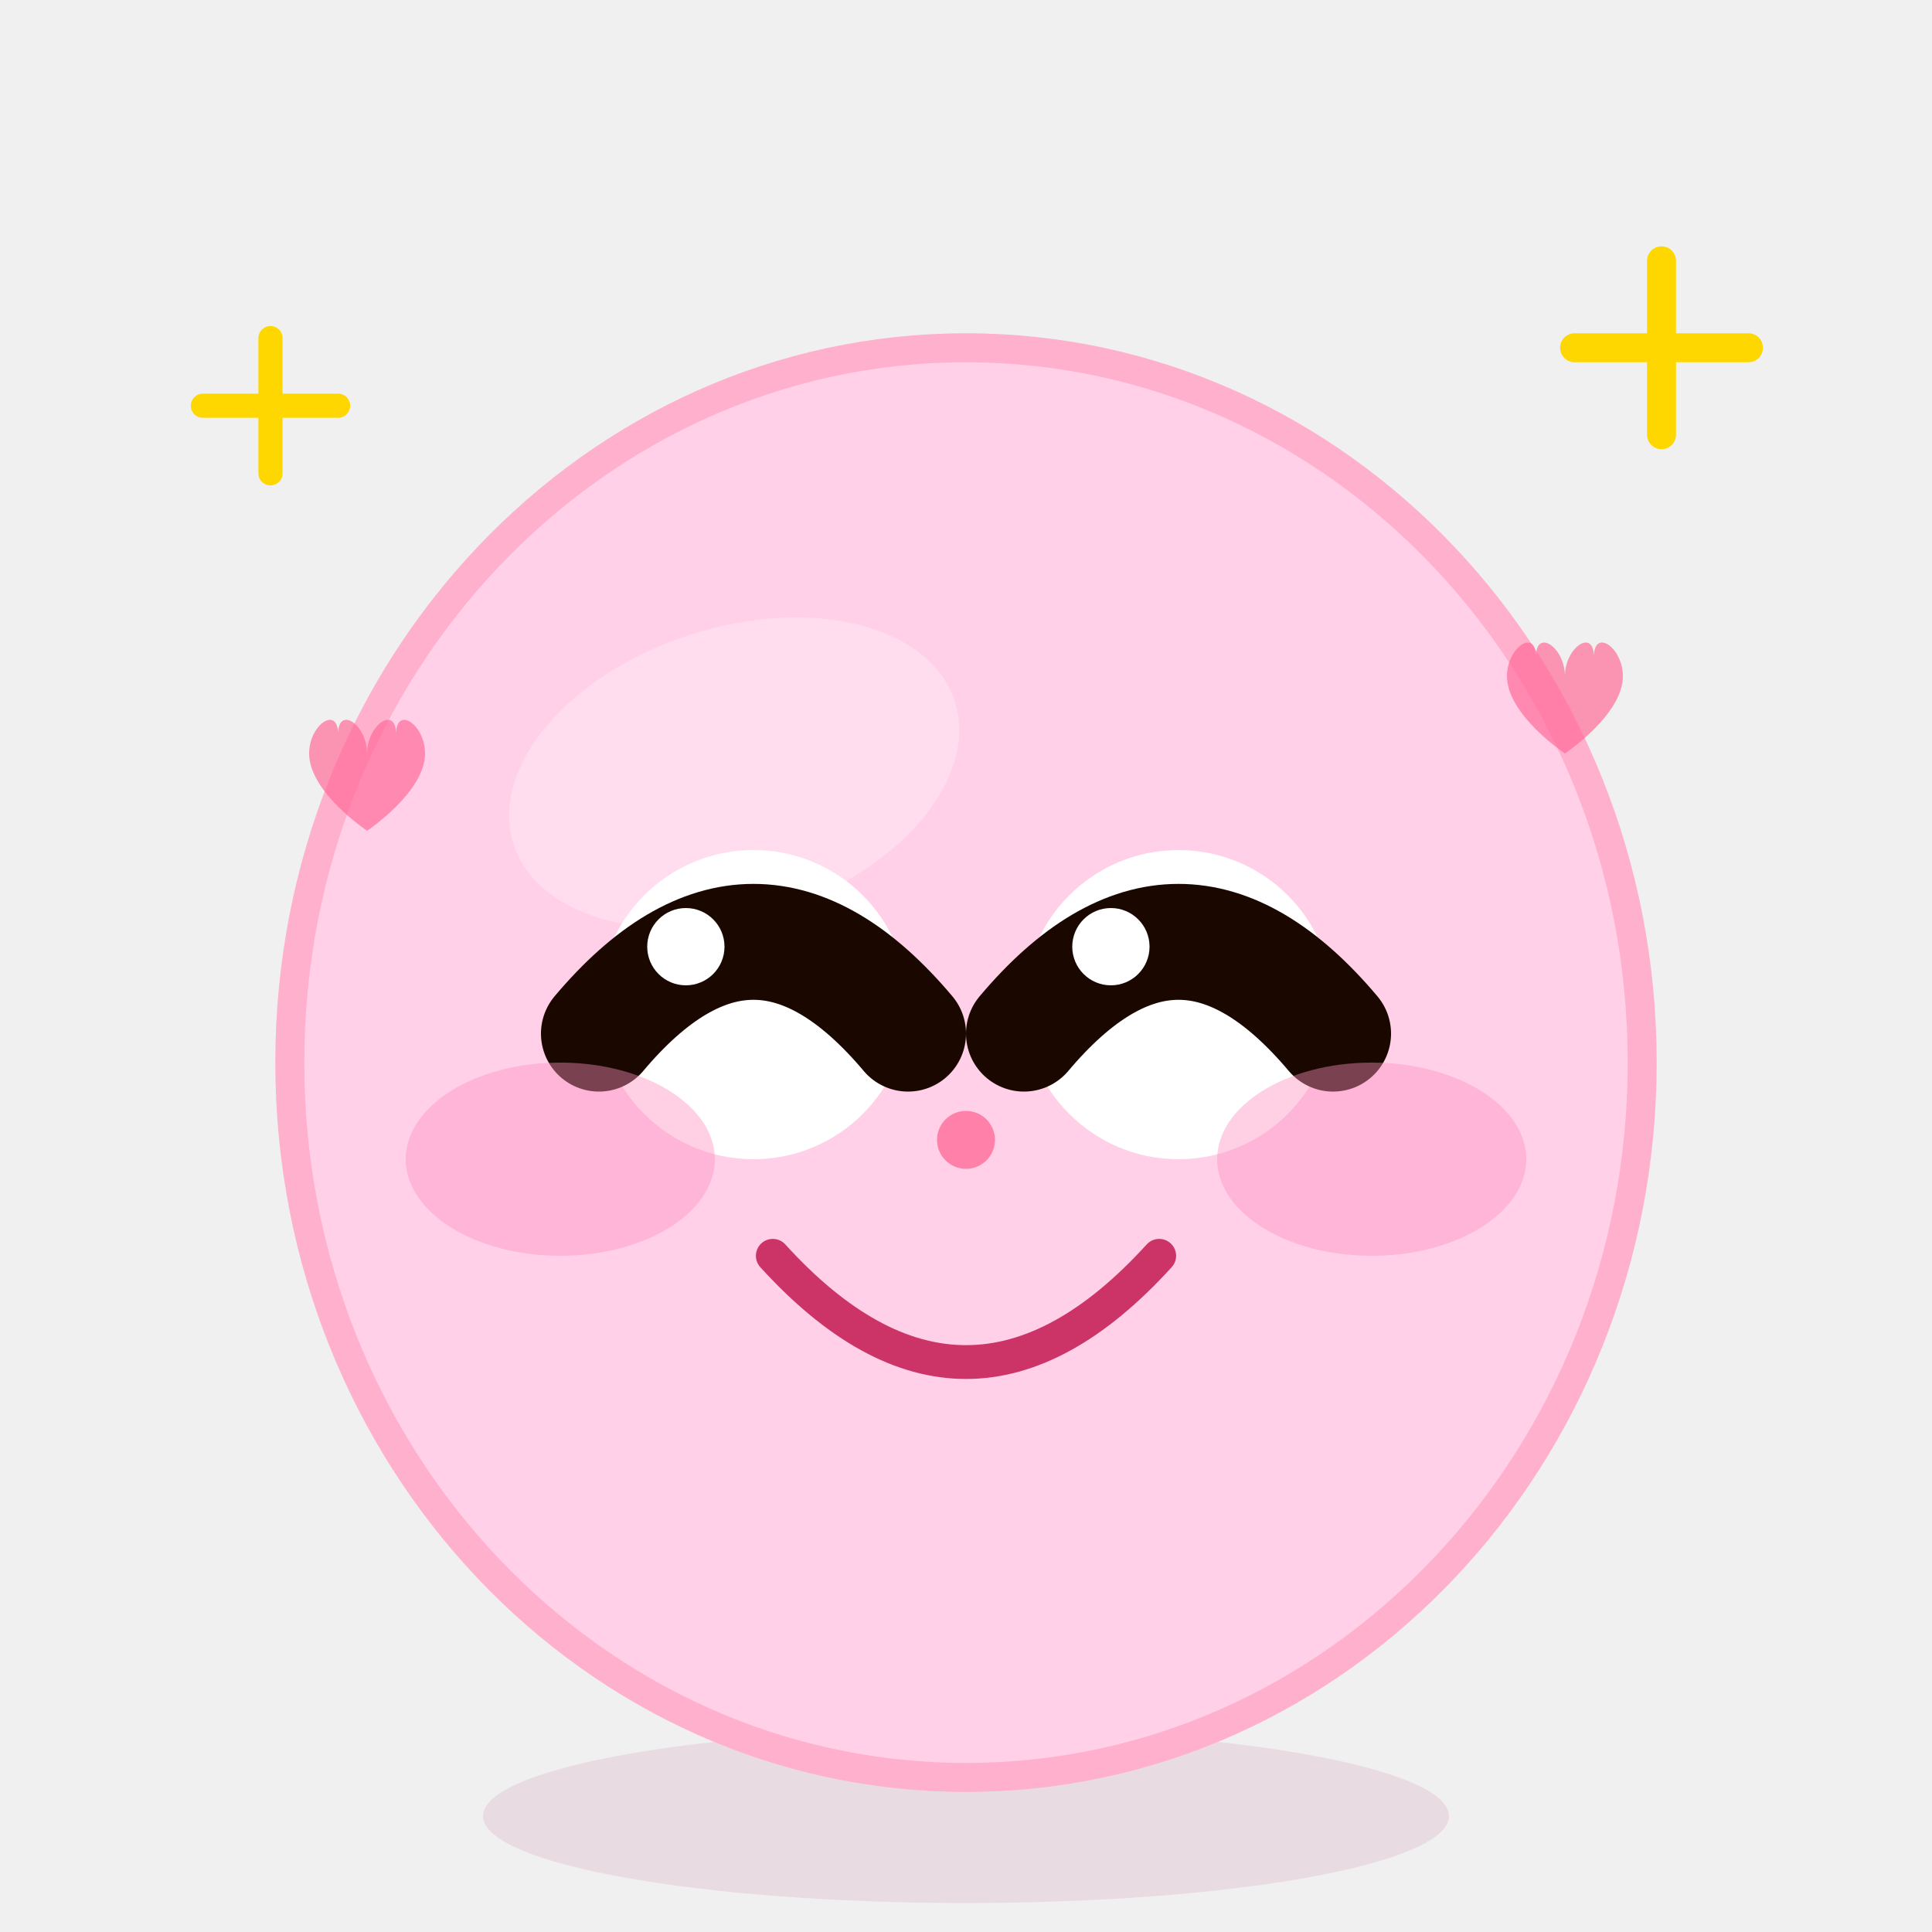
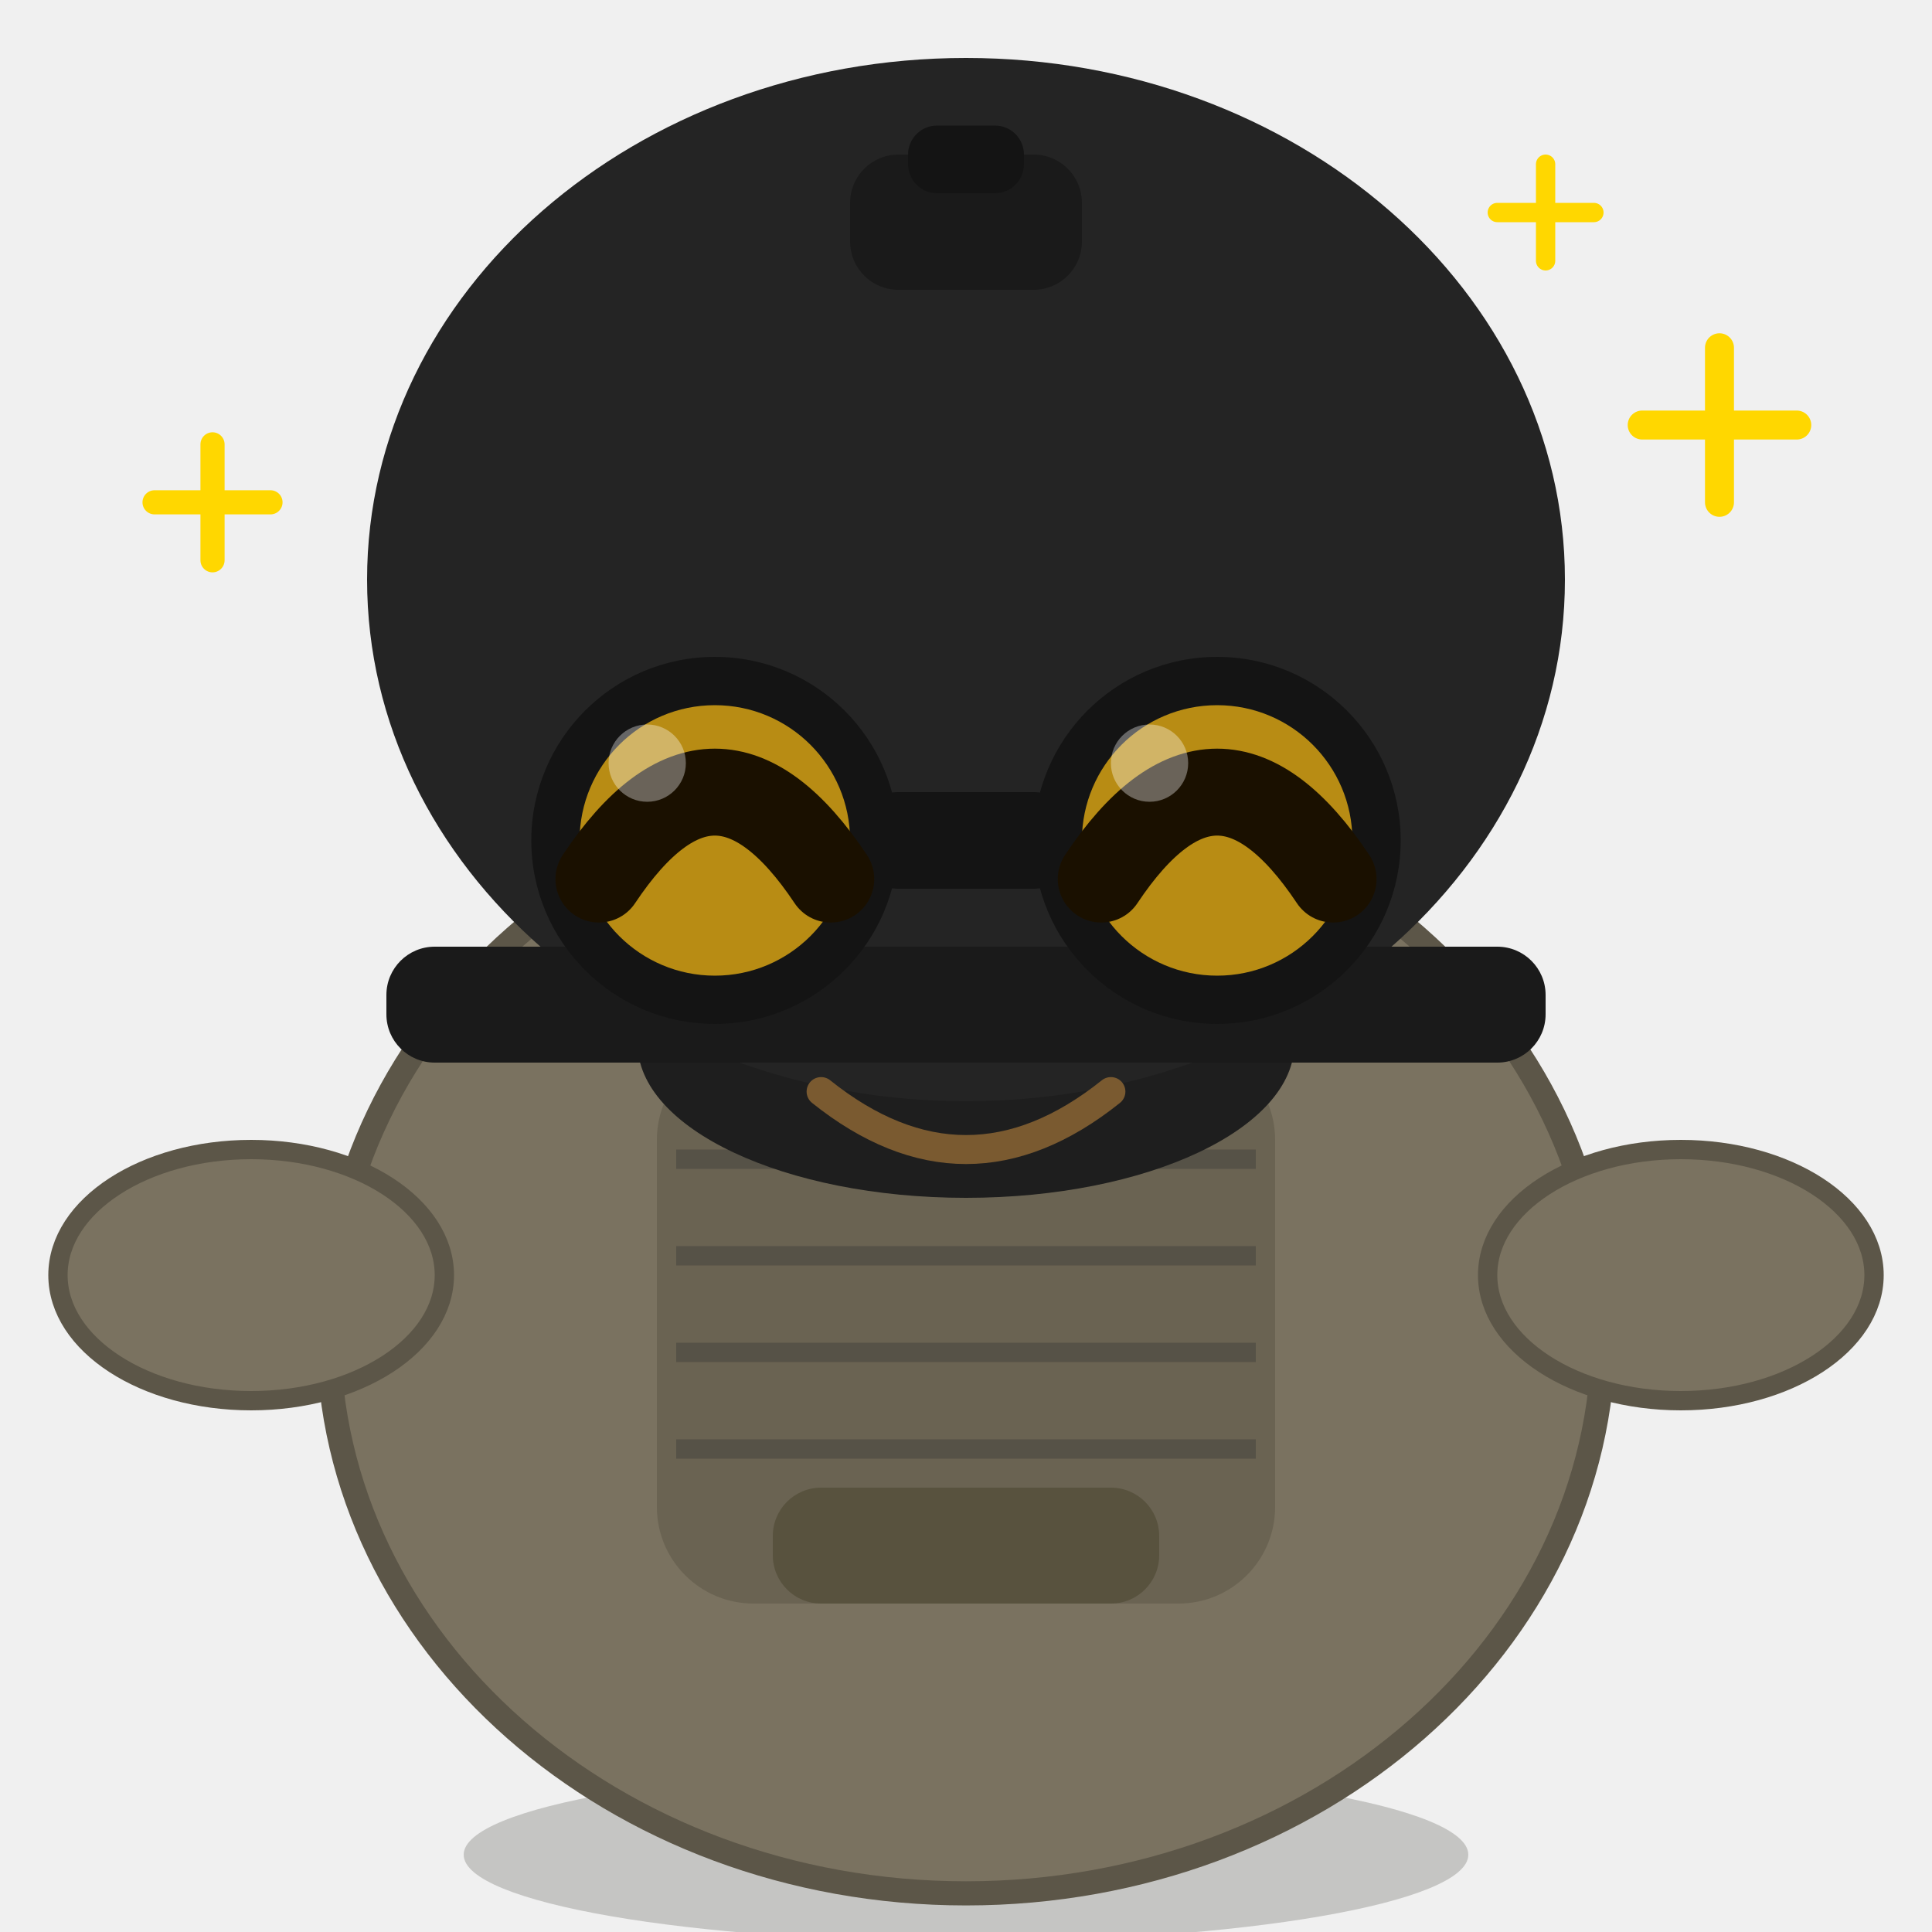
<svg xmlns="http://www.w3.org/2000/svg" viewBox="0 0 200 200">
-   <ellipse cx="100" cy="188" rx="50" ry="9" fill="#CC88AA" opacity="0.2" />
-   <ellipse cx="100" cy="110" rx="70" ry="74" fill="#FFD0E8" />
-   <ellipse cx="100" cy="110" rx="70" ry="74" fill="none" stroke="#FFB0CC" stroke-width="3" />
-   <ellipse cx="76" cy="80" rx="24" ry="15" fill="white" opacity="0.28" transform="rotate(-18 76 80)" />
-   <circle cx="78" cy="104" r="16" fill="white" />
-   <path d="M 62 107 Q 78 88 94 107" stroke="#1A0800" stroke-width="12" fill="none" stroke-linecap="round" />
-   <circle cx="71" cy="98" r="4" fill="white" />
-   <circle cx="122" cy="104" r="16" fill="white" />
-   <path d="M 106 107 Q 122 88 138 107" stroke="#1A0800" stroke-width="12" fill="none" stroke-linecap="round" />
-   <circle cx="115" cy="98" r="4" fill="white" />
-   <ellipse cx="58" cy="120" rx="16" ry="10" fill="#FF90BE" opacity="0.42" />
-   <ellipse cx="142" cy="120" rx="16" ry="10" fill="#FF90BE" opacity="0.42" />
-   <circle cx="100" cy="118" r="3" fill="#FF80A8" />
-   <path d="M 80 130 Q 100 152 120 130" stroke="#CC3366" stroke-width="3.5" fill="none" stroke-linecap="round" />
-   <g transform="translate(28,42)">
-     <line x1="0" y1="-7" x2="0" y2="7" stroke="#FFD700" stroke-width="2.5" stroke-linecap="round" />
-     <line x1="-7" y1="0" x2="7" y2="0" stroke="#FFD700" stroke-width="2.5" stroke-linecap="round" />
+   <ellipse cx="100" cy="192" rx="52" ry="9" fill="#1A1A10" opacity="0.2" />
+   <ellipse cx="100" cy="138" rx="66" ry="58" fill="#7A7260" />
+   <ellipse cx="100" cy="138" rx="66" ry="58" fill="none" stroke="#5C5648" stroke-width="2.5" />
+   <rect x="68" y="108" width="64" height="58" rx="10" fill="#6A6352" />
+   <line x1="70" y1="120" x2="130" y2="120" stroke="#4C4840" stroke-width="2" opacity="0.65" />
+   <line x1="70" y1="130" x2="130" y2="130" stroke="#4C4840" stroke-width="2" opacity="0.65" />
+   <line x1="70" y1="140" x2="130" y2="140" stroke="#4C4840" stroke-width="2" opacity="0.65" />
+   <line x1="70" y1="150" x2="130" y2="150" stroke="#4C4840" stroke-width="2" opacity="0.65" />
+   <rect x="80" y="154" width="40" height="12" rx="5" fill="#58523E" />
+   <ellipse cx="26" cy="132" rx="20" ry="13" fill="#7A7260" stroke="#5C5648" stroke-width="2" />
+   <ellipse cx="174" cy="132" rx="20" ry="13" fill="#7A7260" stroke="#5C5648" stroke-width="2" />
+   <ellipse cx="100" cy="108" rx="34" ry="16" fill="#1E1E1E" />
+   <ellipse cx="100" cy="60" rx="62" ry="54" fill="#242424" />
+   <rect x="40" y="98" width="120" height="12" rx="5" fill="#1A1A1A" />
+   <rect x="88" y="82" width="24" height="10" rx="5" fill="#141414" />
+   <circle cx="74" cy="87" r="19" fill="#141414" />
+   <circle cx="74" cy="87" r="14" fill="#B88C14" />
+   <path d="M 62 91 Q 74 73 86 91" stroke="#1A1000" stroke-width="9" fill="none" stroke-linecap="round" />
+   <circle cx="67" cy="79" r="4" fill="white" opacity="0.35" />
+   <circle cx="126" cy="87" r="19" fill="#141414" />
+   <circle cx="126" cy="87" r="14" fill="#B88C14" />
+   <path d="M 114 91 Q 126 73 138 91" stroke="#1A1000" stroke-width="9" fill="none" stroke-linecap="round" />
+   <circle cx="119" cy="79" r="4" fill="white" opacity="0.35" />
+   <rect x="88" y="16" width="24" height="14" rx="5" fill="#1A1A1A" />
+   <rect x="94" y="13" width="12" height="7" rx="3" fill="#141414" />
+   <path d="M 85 113 Q 100 125 115 113" stroke="#7A5A30" stroke-width="3" fill="none" stroke-linecap="round" />
+   <g transform="translate(22,52)">
+     <line x1="0" y1="-6" x2="0" y2="6" stroke="#FFD700" stroke-width="2.5" stroke-linecap="round" />
+     <line x1="-6" y1="0" x2="6" y2="0" stroke="#FFD700" stroke-width="2.5" stroke-linecap="round" />
  </g>
-   <g transform="translate(172,36)">
-     <line x1="0" y1="-9" x2="0" y2="9" stroke="#FFD700" stroke-width="3" stroke-linecap="round" />
-     <line x1="-9" y1="0" x2="9" y2="0" stroke="#FFD700" stroke-width="3" stroke-linecap="round" />
+   <g transform="translate(178,44)">
+     <line x1="0" y1="-8" x2="0" y2="8" stroke="#FFD700" stroke-width="3" stroke-linecap="round" />
+     <line x1="-8" y1="0" x2="8" y2="0" stroke="#FFD700" stroke-width="3" stroke-linecap="round" />
  </g>
-   <path d="M 38 78 C 38 75 35 73 35 76 C 35 73 32 75 32 78 C 32 82 38 86 38 86 C 38 86 44 82 44 78 C 44 75 41 73 41 76 C 41 73 38 75 38 78 Z" fill="#FF6B99" opacity="0.7" />
-   <path d="M 162 70 C 162 67 159 65 159 68 C 159 65 156 67 156 70 C 156 74 162 78 162 78 C 162 78 168 74 168 70 C 168 67 165 65 165 68 C 165 65 162 67 162 70 Z" fill="#FF6B99" opacity="0.7" />
+   <g transform="translate(160,22)">
+     <line x1="0" y1="-5" x2="0" y2="5" stroke="#FFD700" stroke-width="2" stroke-linecap="round" />
+     <line x1="-5" y1="0" x2="5" y2="0" stroke="#FFD700" stroke-width="2" stroke-linecap="round" />
+   </g>
</svg>
